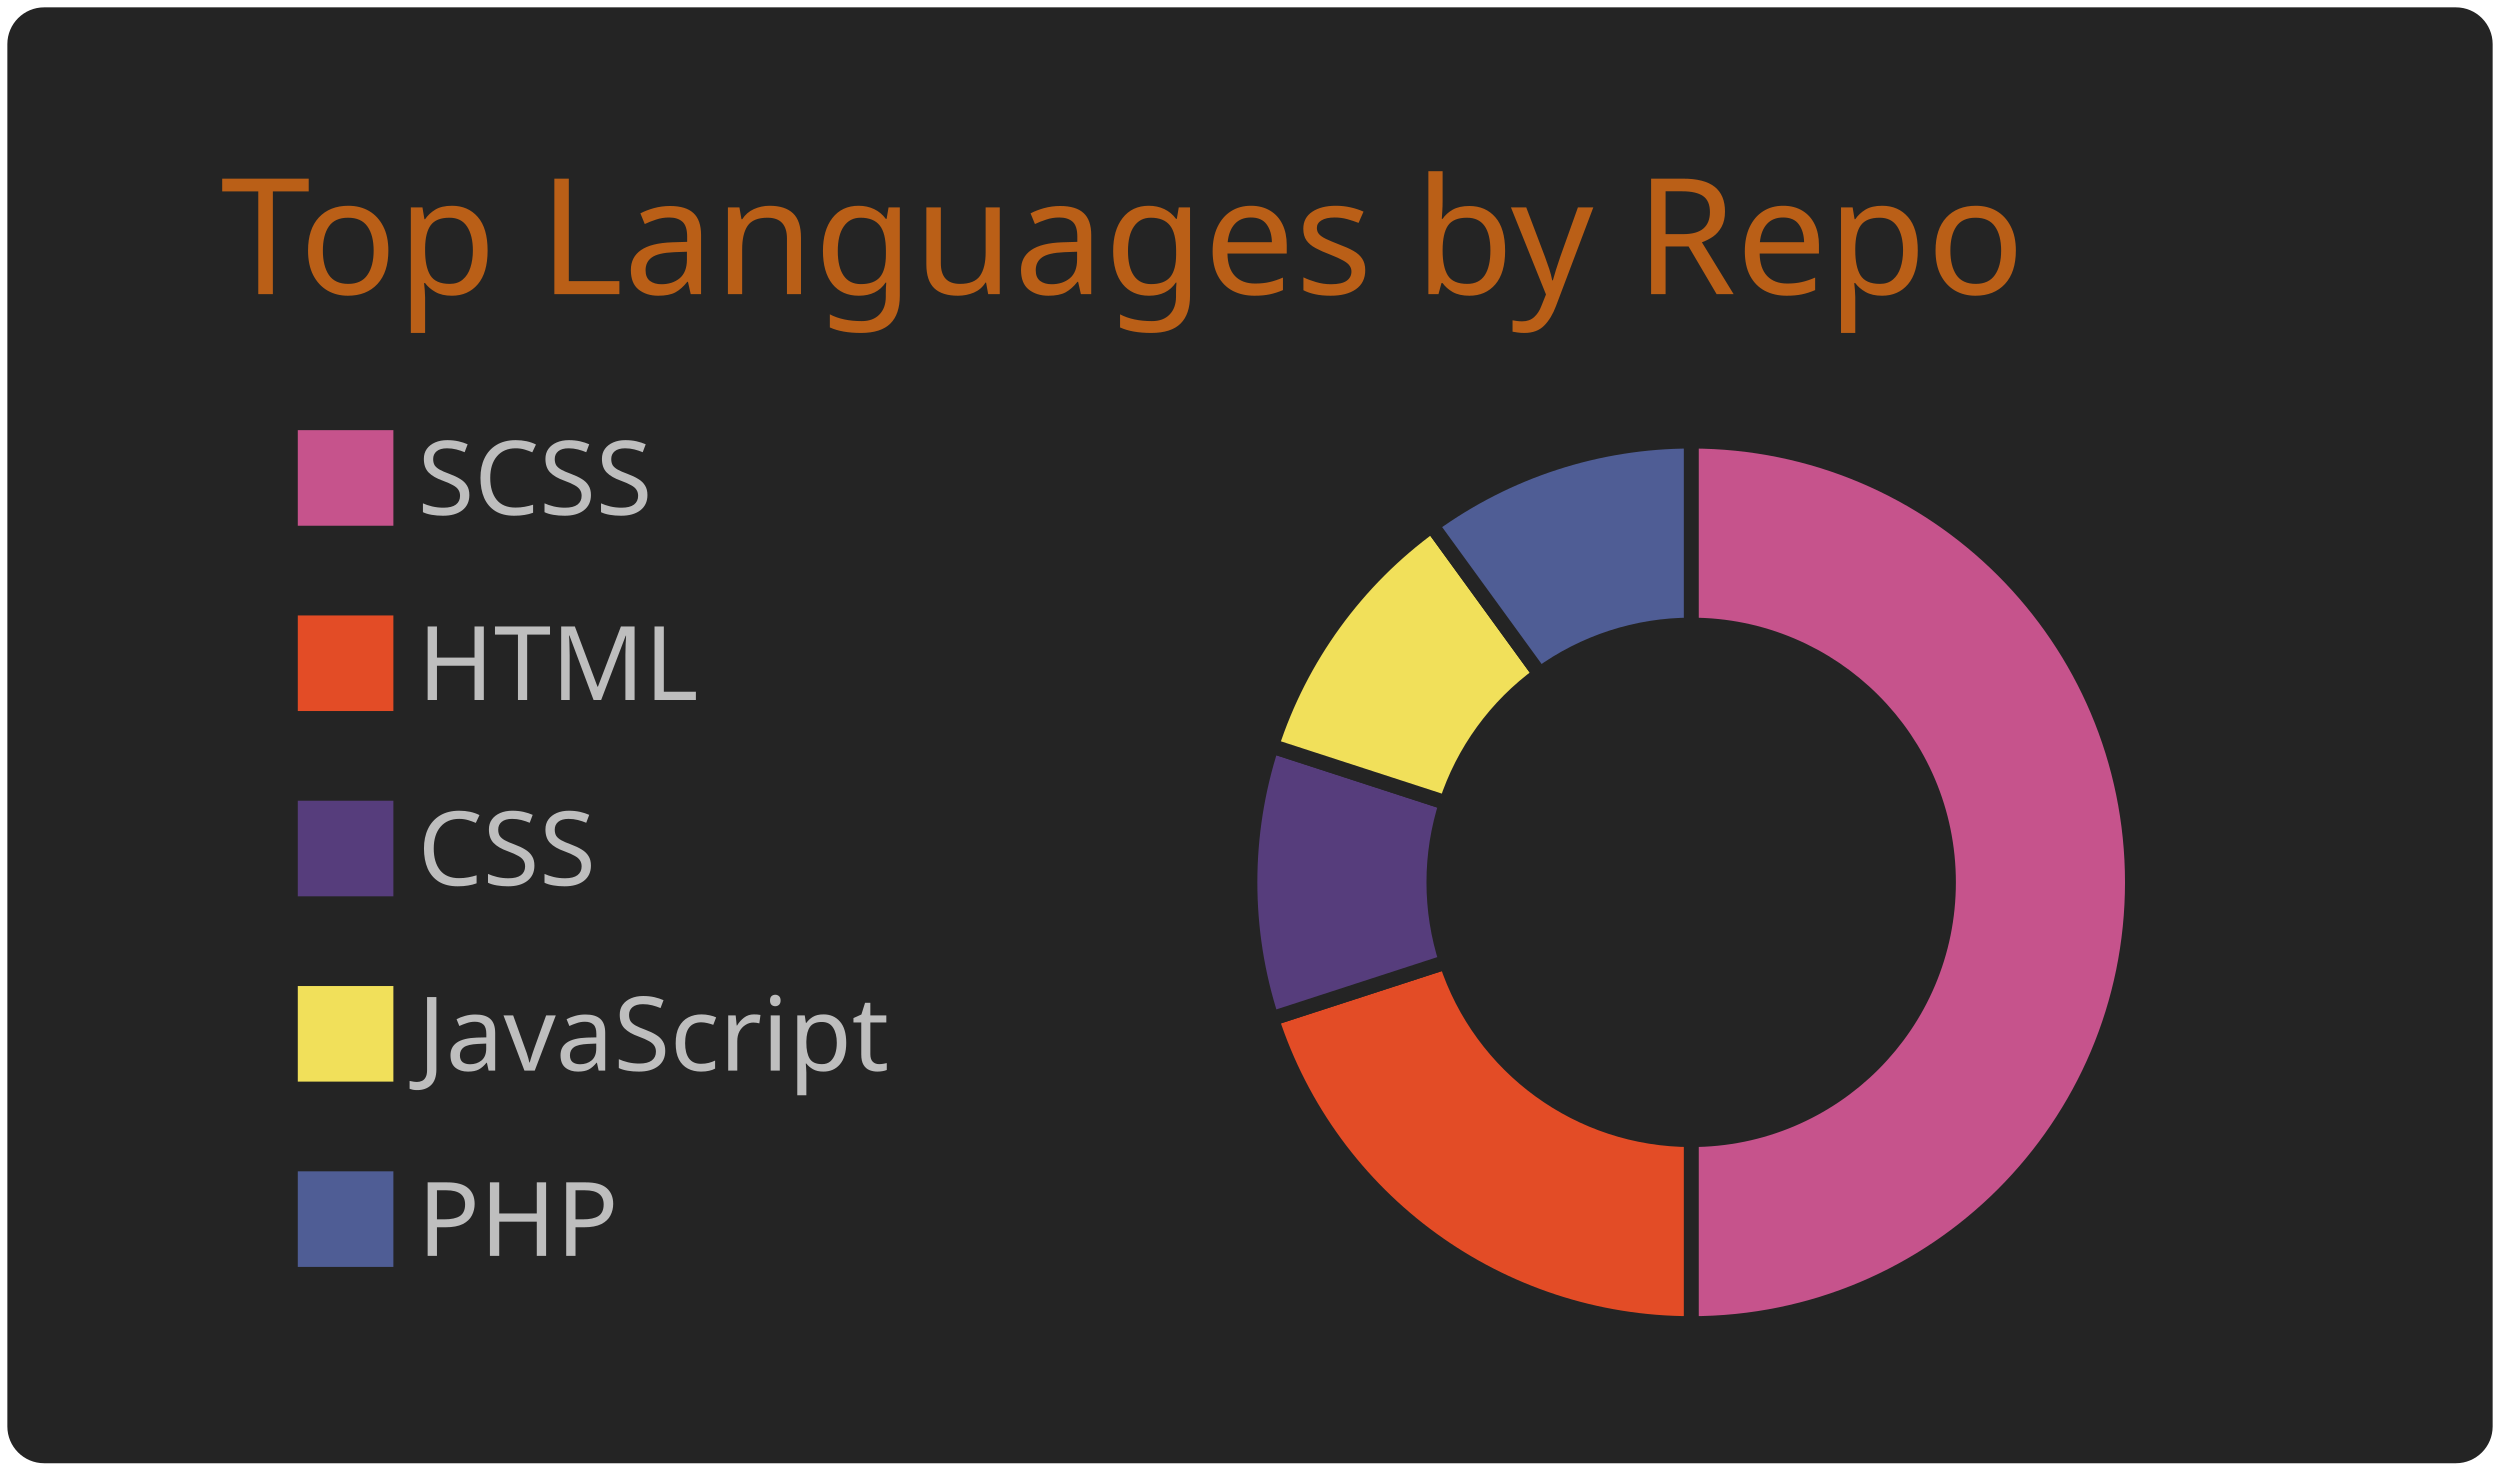
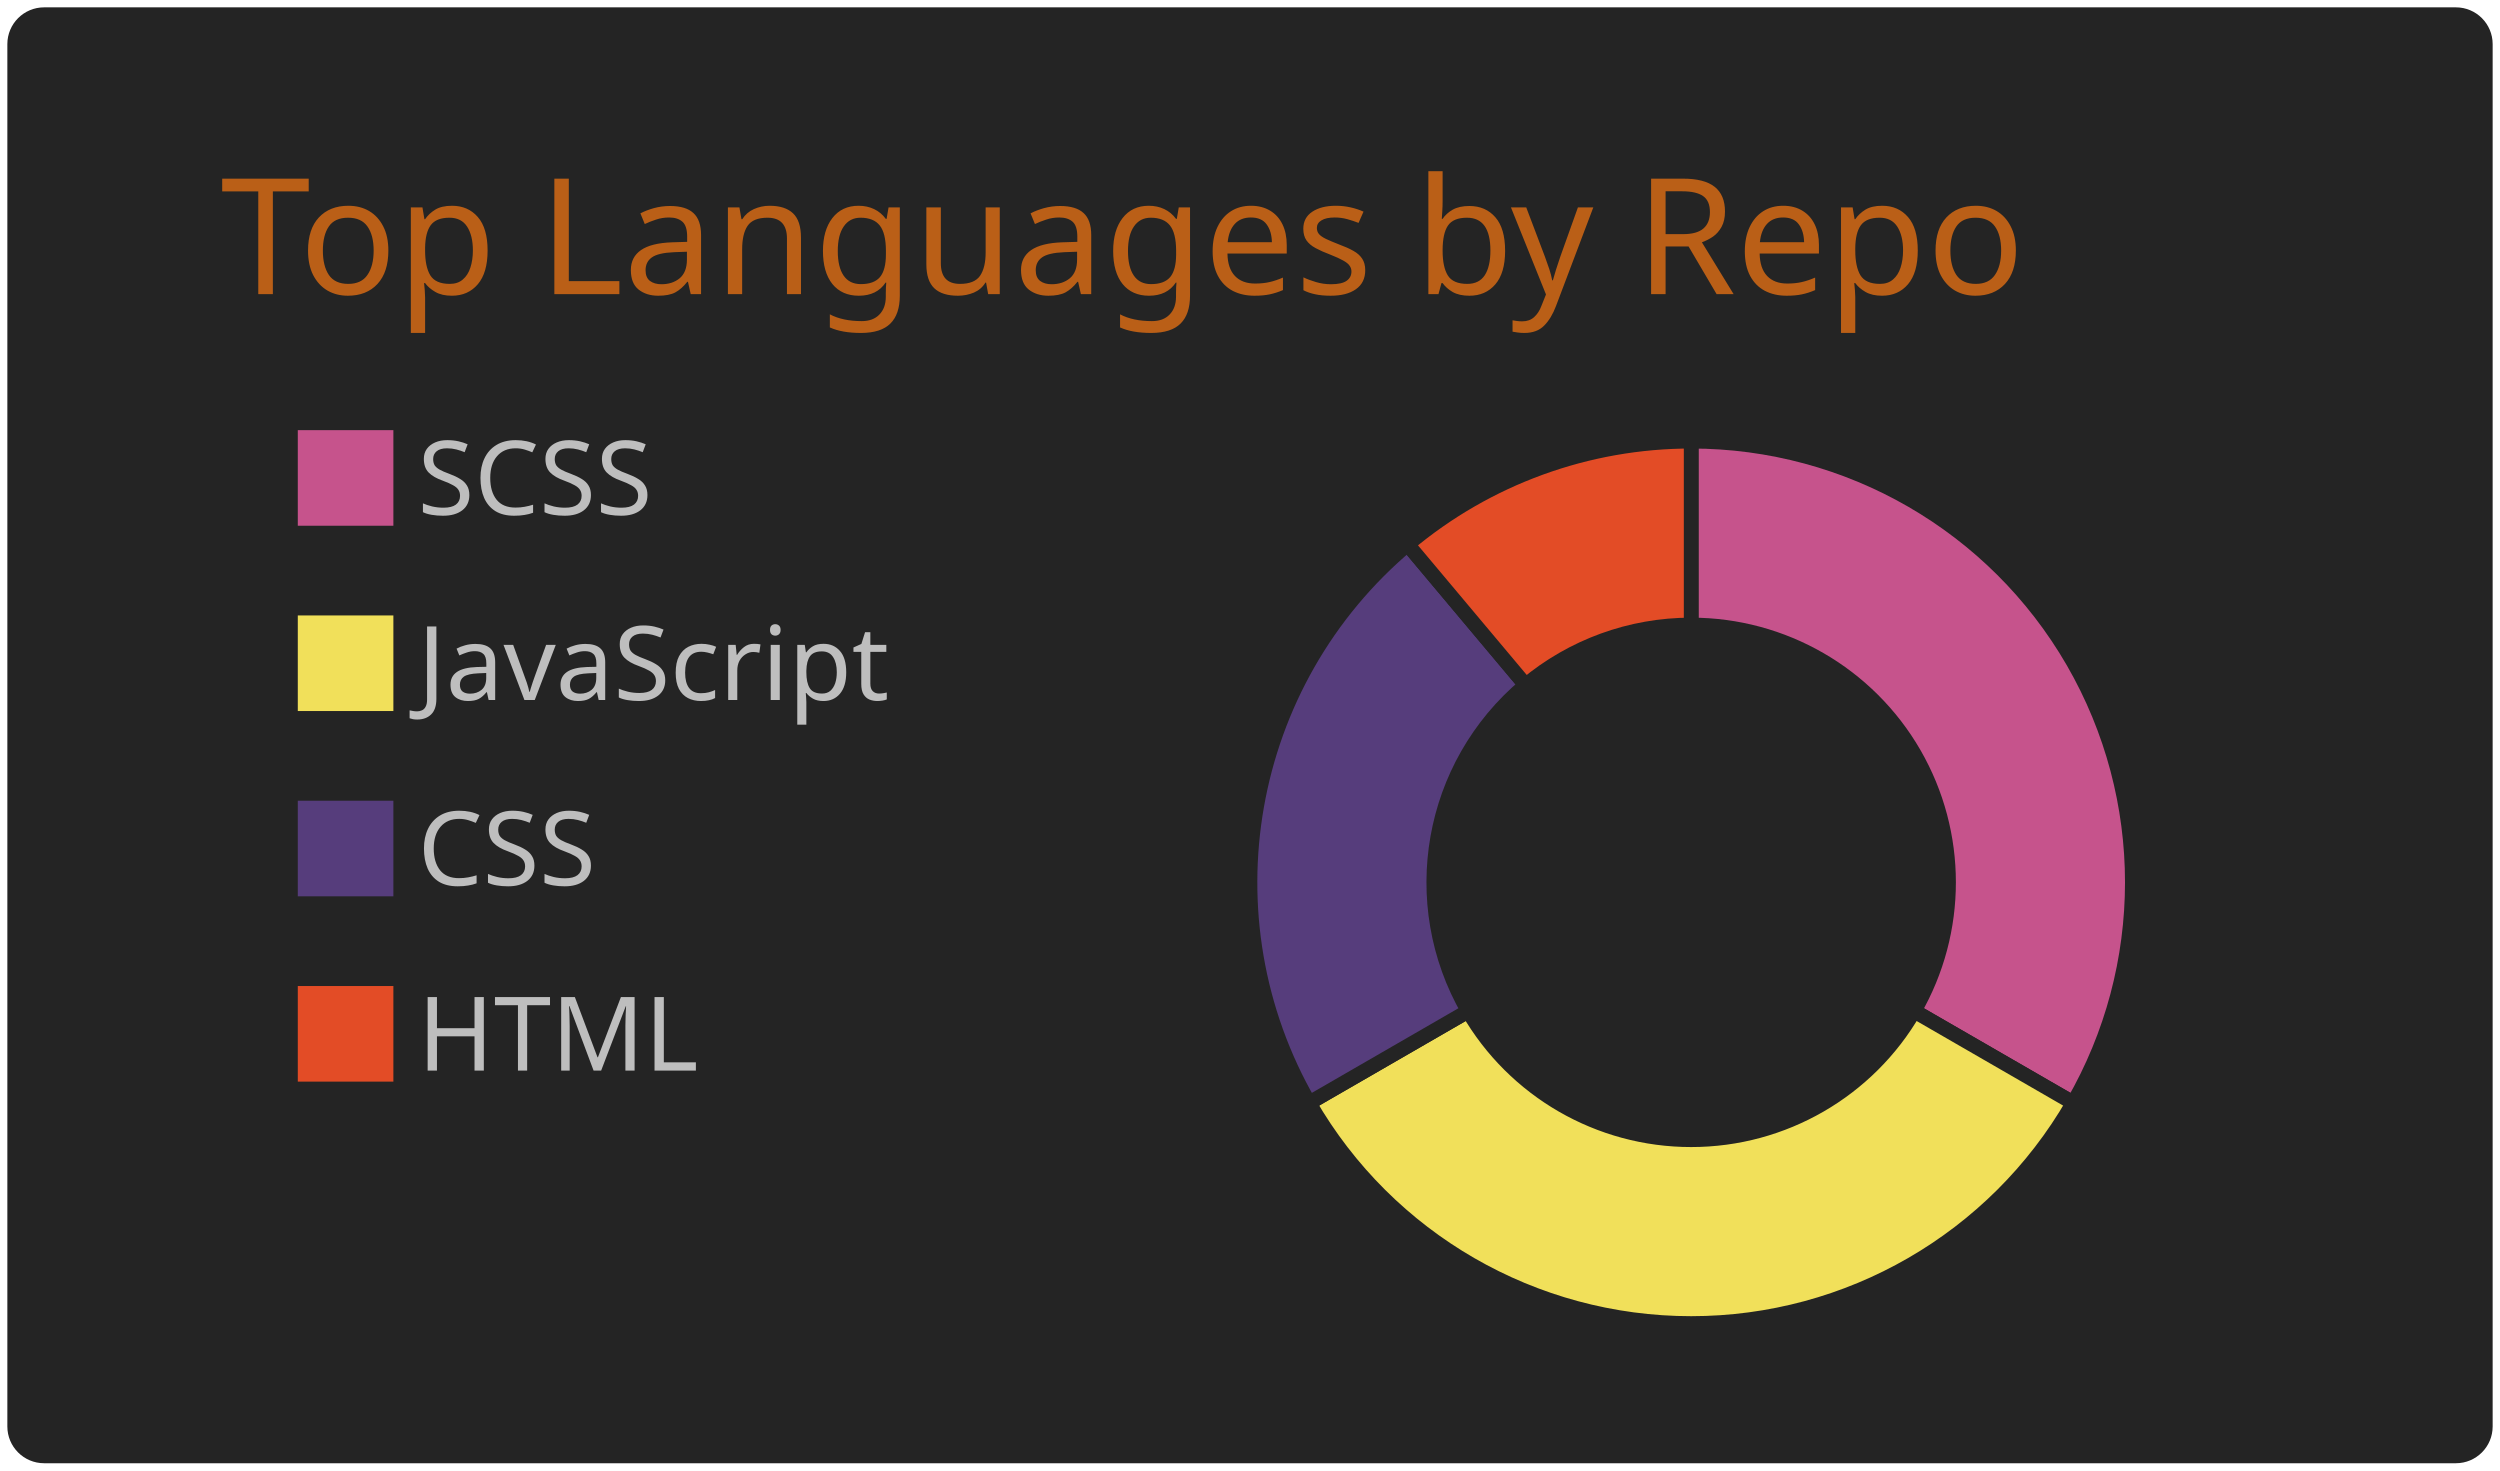
<svg xmlns="http://www.w3.org/2000/svg" width="340" height="200" viewBox="0 0 340 200">
  <style>* {
          font-family: 'Segoe UI', Ubuntu, "Helvetica Neue", Sans-Serif
        }</style>
  <rect x="1" y="1" rx="5" ry="5" height="99%" width="99.412%" stroke="#000000" stroke-width="1" fill="#242424" stroke-opacity="0" />
  <text x="30" y="40" style="font-size: 22px; fill: #ba5f17;">Top Languages by Repo</text>
  <g transform="translate(0,40)">
    <g transform="translate(40,0)">
      <rect y="18" width="14" height="14" fill="#c6538c" stroke="#242424" style="stroke-width: 1px;" />
-       <rect y="43.2" width="14" height="14" fill="#e34c26" stroke="#242424" style="stroke-width: 1px;" />
+       <rect y="43.2" width="14" height="14" fill="#f1e05a" stroke="#242424" style="stroke-width: 1px;" />
      <rect y="68.4" width="14" height="14" fill="#563d7c" stroke="#242424" style="stroke-width: 1px;" />
-       <rect y="93.6" width="14" height="14" fill="#f1e05a" stroke="#242424" style="stroke-width: 1px;" />
-       <rect y="118.8" width="14" height="14" fill="#4F5D95" stroke="#242424" style="stroke-width: 1px;" />
+       <rect y="93.6" width="14" height="14" fill="#e34c26" stroke="#242424" style="stroke-width: 1px;" />
      <text x="16.8" y="30" style="fill: #bebebe; font-size: 14px;">SCSS</text>
-       <text x="16.8" y="55.2" style="fill: #bebebe; font-size: 14px;">HTML</text>
+       <text x="16.8" y="55.2" style="fill: #bebebe; font-size: 14px;">JavaScript</text>
      <text x="16.8" y="80.4" style="fill: #bebebe; font-size: 14px;">CSS</text>
-       <text x="16.8" y="105.6" style="fill: #bebebe; font-size: 14px;">JavaScript</text>
-       <text x="16.8" y="130.8" style="fill: #bebebe; font-size: 14px;">PHP</text>
+       <text x="16.8" y="105.6" style="fill: #bebebe; font-size: 14px;">HTML</text>
    </g>
    <g transform="translate( 230, 80 )">
      <g class="arc">
-         <path d="M3.67394039744206e-15,-60A60,60,0,1,1,3.67394039744206e-15,60L2.1431318985078682e-15,35A35,35,0,1,0,2.1431318985078682e-15,-35Z" style="fill: #c6538c; stroke-width: 2px;" stroke="#242424" />
+         <path d="M3.67394039744206e-15,-60A60,60,0,0,1,51.962,30L30.311,17.5A35,35,0,0,0,2.1431318985078682e-15,-35Z" style="fill: #c6538c; stroke-width: 2px;" stroke="#242424" />
      </g>
      <g class="arc">
-         <path d="M3.67394039744206e-15,60A60,60,0,0,1,-57.063,18.541L-33.287,10.816A35,35,0,0,0,2.1431318985078682e-15,35Z" style="fill: #e34c26; stroke-width: 2px;" stroke="#242424" />
+         <path d="M51.962,30A60,60,0,0,1,-51.962,30L-30.311,17.5A35,35,0,0,0,30.311,17.5Z" style="fill: #f1e05a; stroke-width: 2px;" stroke="#242424" />
      </g>
      <g class="arc">
-         <path d="M-57.063,18.541A60,60,0,0,1,-57.063,-18.541L-33.287,-10.816A35,35,0,0,0,-33.287,10.816Z" style="fill: #563d7c; stroke-width: 2px;" stroke="#242424" />
+         <path d="M-51.962,30A60,60,0,0,1,-38.567,-45.963L-22.498,-26.812A35,35,0,0,0,-30.311,17.5Z" style="fill: #563d7c; stroke-width: 2px;" stroke="#242424" />
      </g>
      <g class="arc">
-         <path d="M-57.063,-18.541A60,60,0,0,1,-35.267,-48.541L-20.572,-28.316A35,35,0,0,0,-33.287,-10.816Z" style="fill: #f1e05a; stroke-width: 2px;" stroke="#242424" />
-       </g>
-       <g class="arc">
-         <path d="M-35.267,-48.541A60,60,0,0,1,-1.1021821192326178e-14,-60L-6.429395695523604e-15,-35A35,35,0,0,0,-20.572,-28.316Z" style="fill: #4F5D95; stroke-width: 2px;" stroke="#242424" />
+         <path d="M-38.567,-45.963A60,60,0,0,1,-1.1021821192326178e-14,-60L-6.429395695523604e-15,-35A35,35,0,0,0,-22.498,-26.812Z" style="fill: #e34c26; stroke-width: 2px;" stroke="#242424" />
      </g>
    </g>
  </g>
</svg>
